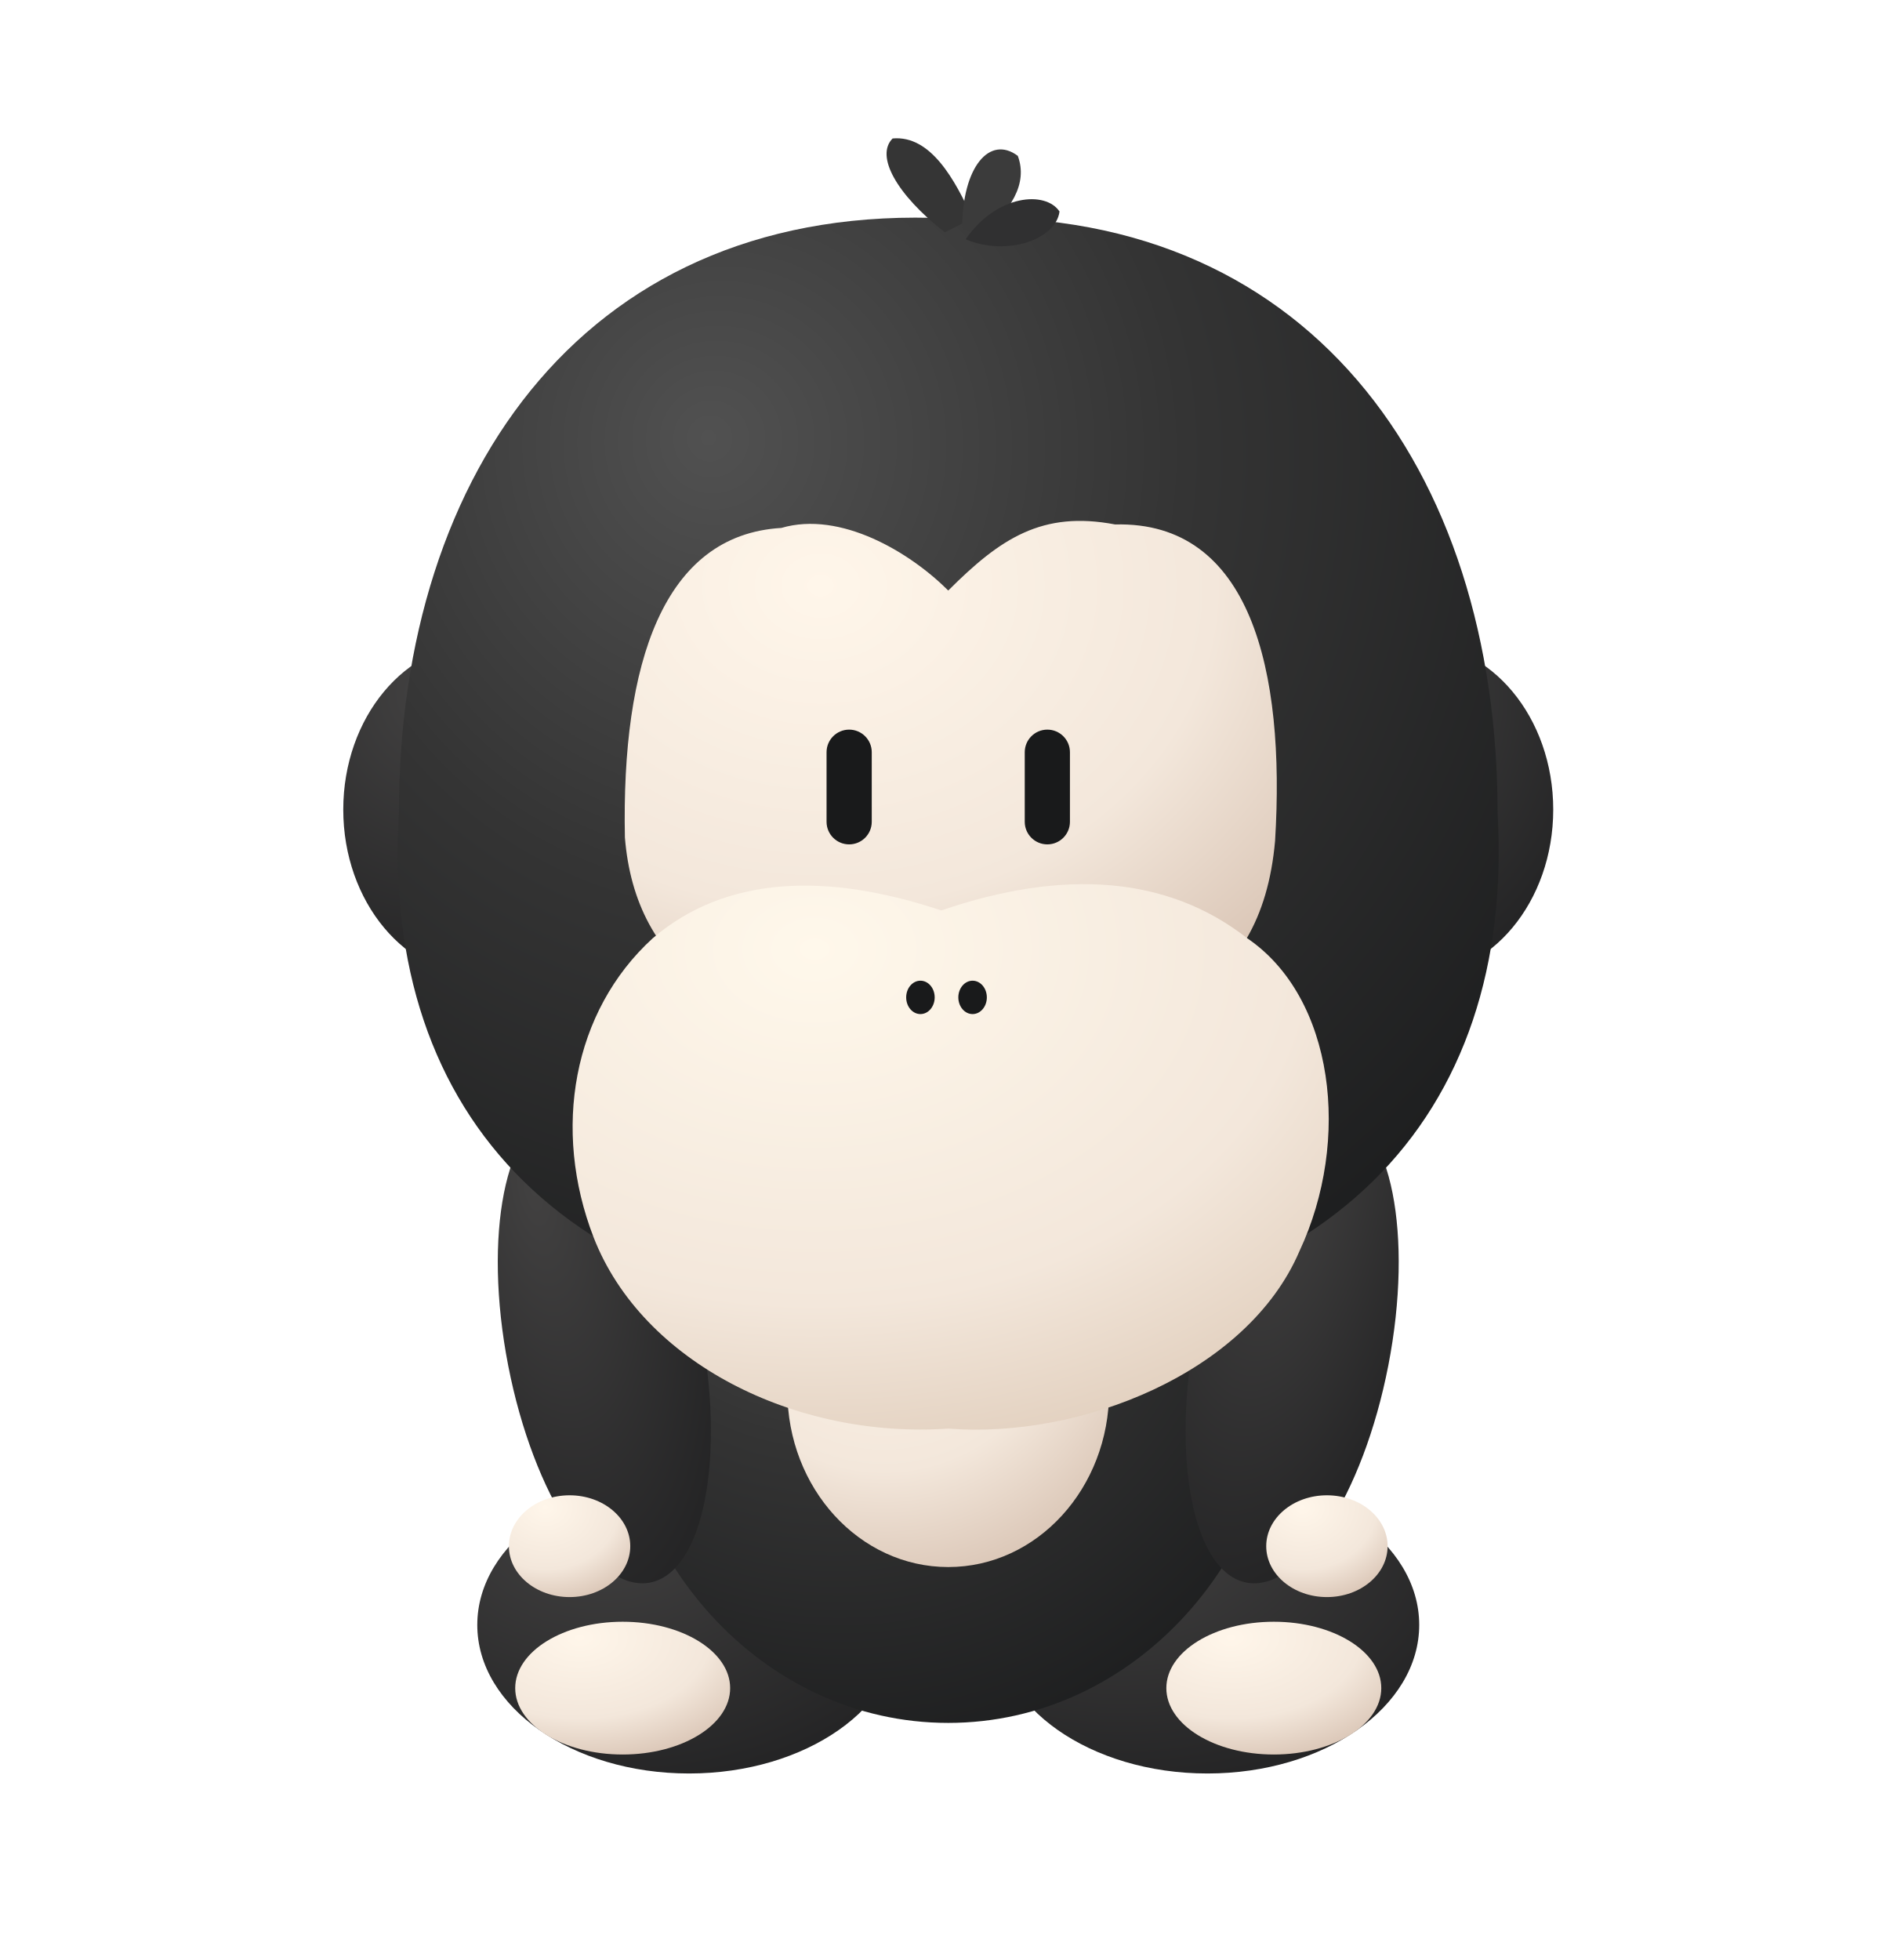
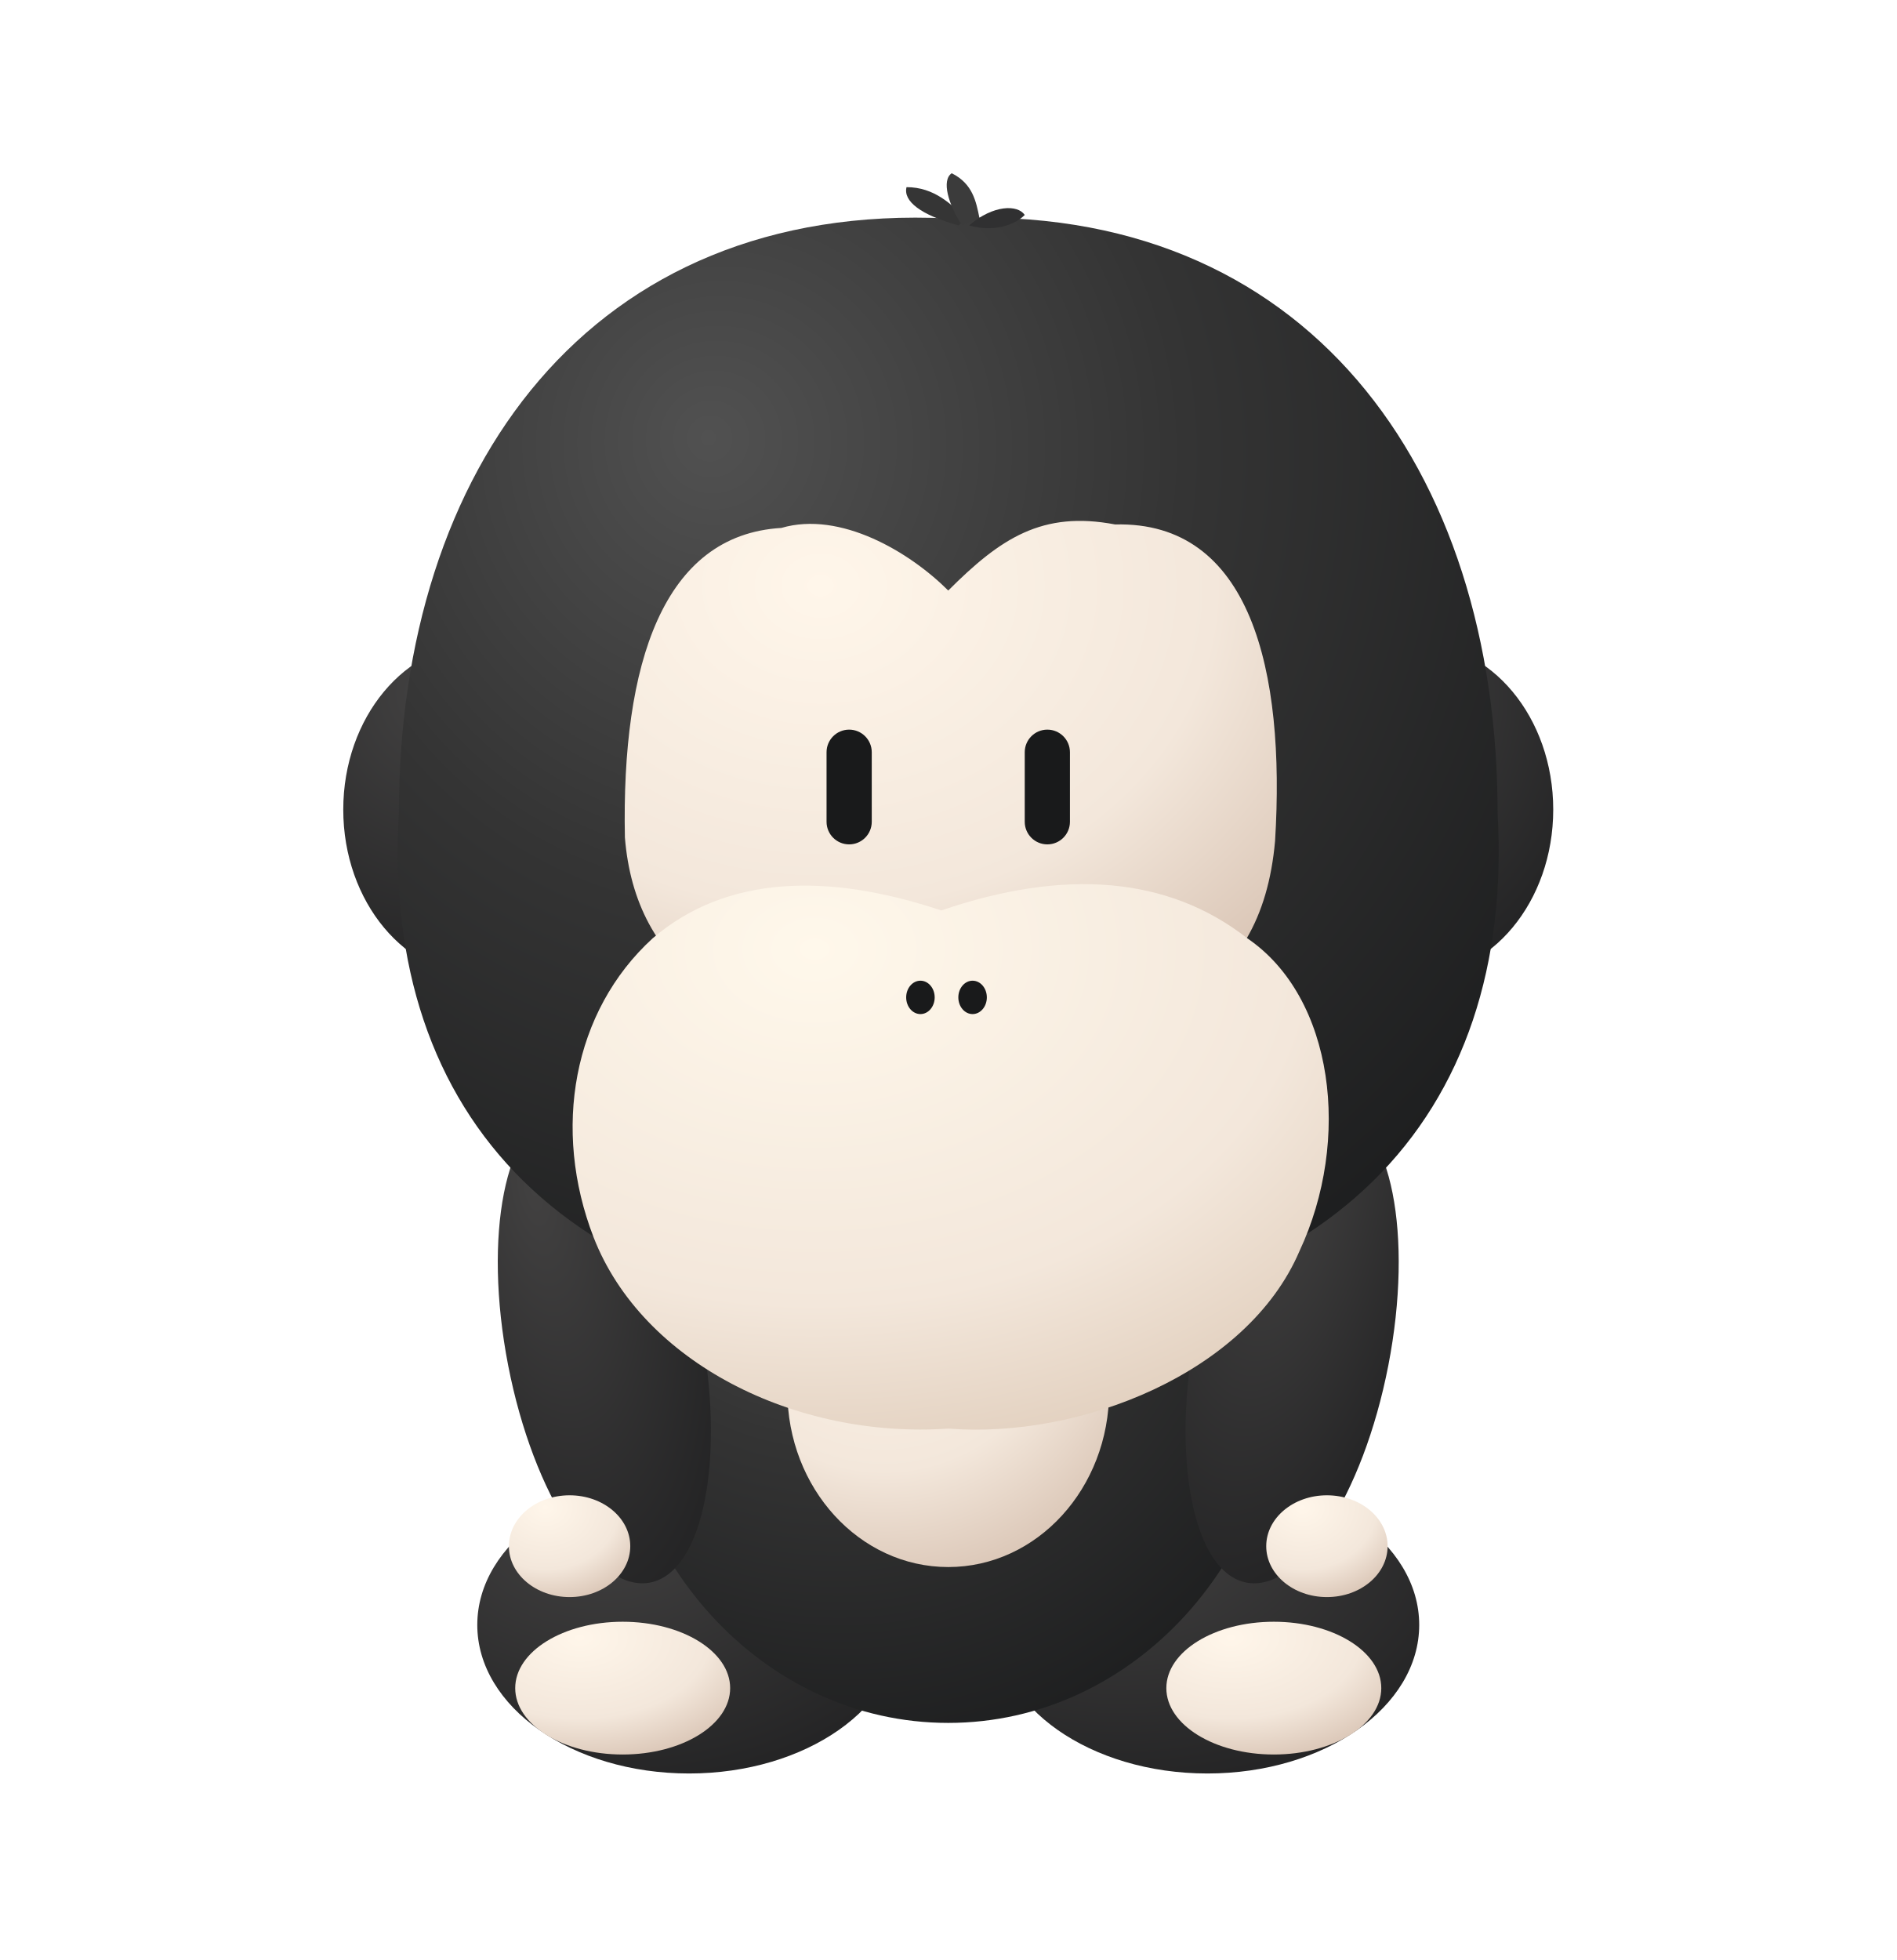
<svg xmlns="http://www.w3.org/2000/svg" viewBox="0 0 600 620" width="600" height="620" aria-label="릴라 아기 릴라" data-level="1" data-role="lila-layered-artwork">
  <defs>
    <radialGradient id="furGrad" cx="36%" cy="23%" r="89%" fx="28%" fy="20%">
      <stop offset="0%" stop-color="#515151" />
      <stop offset="45%" stop-color="#343434" />
      <stop offset="100%" stop-color="#1B1C1D" />
    </radialGradient>
    <radialGradient id="furDark" cx="30%" cy="15%" r="98%">
      <stop offset="0%" stop-color="#424141" />
      <stop offset="100%" stop-color="#222223" />
    </radialGradient>
    <radialGradient id="skinGrad" cx="30%" cy="12%" r="98%">
      <stop offset="0%" stop-color="#FFF6EA" />
      <stop offset="62%" stop-color="#F3E7DB" />
      <stop offset="100%" stop-color="#D8C3B3" />
    </radialGradient>
    <radialGradient id="skinMuzzle" cx="32%" cy="12%" r="100%">
      <stop offset="0%" stop-color="#FFF8EB" />
      <stop offset="65%" stop-color="#F3E7DB" />
      <stop offset="100%" stop-color="#DFCCBA" />
    </radialGradient>
    <linearGradient id="gold" x1="0%" y1="0%" x2="100%" y2="100%">
      <stop offset="0%" stop-color="#FFE6A7" />
      <stop offset="45%" stop-color="#E4AE50" />
      <stop offset="100%" stop-color="#B27B2B" />
    </linearGradient>
    <linearGradient id="capeRed" x1="0%" y1="0%" x2="100%" y2="100%">
      <stop offset="0%" stop-color="#C84943" />
      <stop offset="100%" stop-color="#8C2424" />
    </linearGradient>
  </defs>
  <g id="character_root">
    <g id="leg_left" data-pivot="230,461">
      <ellipse cx="218" cy="514" rx="67" ry="47" fill="url(#furDark)" />
    </g>
    <g id="leg_right" data-pivot="370,461">
      <ellipse cx="382" cy="514" rx="67" ry="47" fill="url(#furDark)" />
    </g>
    <g id="foot_left" data-pivot="218,530">
      <ellipse cx="197" cy="534" rx="34" ry="21" fill="url(#skinGrad)" />
    </g>
    <g id="foot_right" data-pivot="382,530">
      <ellipse cx="403" cy="534" rx="34" ry="21" fill="url(#skinGrad)" />
    </g>
    <g id="body_torso">
      <ellipse cx="300" cy="429" rx="106" ry="116" fill="url(#furGrad)" />
    </g>
    <g id="belly_skin">
      <ellipse cx="300" cy="440" rx="50.9" ry="55.7" fill="url(#skinGrad)" />
    </g>
    <g id="arm_left" data-pivot="191.2,359">
      <ellipse cx="191.2" cy="426" rx="31" ry="76" transform="rotate(-11 191.2 426)" fill="url(#furDark)" />
      <ellipse cx="180.2" cy="489.1" rx="19.2" ry="16.1" fill="url(#skinGrad)" />
    </g>
    <g id="arm_right" data-pivot="408.8,359">
      <ellipse cx="408.8" cy="426" rx="31" ry="76" transform="rotate(11 408.8 426)" fill="url(#furDark)" />
      <ellipse cx="419.8" cy="489.1" rx="19.2" ry="16.1" fill="url(#skinGrad)" />
    </g>
    <g id="head_group" transform="translate(300 222) scale(1.1) translate(-300 -187)">
      <g id="ear_left">
        <ellipse cx="166" cy="218" rx="40" ry="48" fill="url(#furDark)" />
        <ellipse cx="166" cy="220" rx="19" ry="27" fill="#2A2A2A" />
      </g>
      <g id="ear_right">
        <ellipse cx="434" cy="218" rx="40" ry="48" fill="url(#furDark)" />
        <ellipse cx="434" cy="220" rx="19" ry="27" fill="#2A2A2A" />
      </g>
      <g id="head_skull">
        <path d="M300 48 C197 43 142 120 142 219 C137 306 190 365 300 367 C410 365 463 306 458 219 C458 120 403 43 300 48Z" fill="url(#furGrad)" />
      </g>
-       <g id="tuft_A" aria-label="짧게 옆으로 누운 3가닥 잔털">
-         <path d="M299 52 C285 41 279 30 284 25 C295 24 302 37 307 48Z" fill="#353535" />
-         <path d="M304 51 C304 33 312 24 320 30 C323 38 318 46 309 53Z" fill="#3B3B3B" />
-         <path d="M305 54 C314 41 328 40 332 46 C331 54 317 59 305 54Z" fill="#303031" />
+       <g id="tuft_A" aria-label="머리에 붙어 짧게 누운 세 가닥 잔털">
+         <path d="M303 50 C292 47 287 43 288 39 C296 39 301 44 305 48Z" fill="#353535" />
+         <path d="M304 50 C300 44 298 37 301 35 C307 38 308 43 309 48Z" fill="#3B3B3B" />
+         <path d="M306 50 C313 44 320 44 322 47 C319 50 313 52 306 50Z" fill="#303031" />
      </g>
      <g id="forehead_skin">
        <path d="M207 226 C206 176 218 139 252 137 C269 132 289 144 300 155 C315 140 327 132 348 136 C387 135 397 178 394 227 C390 272 358 285 301 288 C237 285 210 263 207 226Z" fill="url(#skinGrad)" />
      </g>
      <g id="muzzle_skin">
        <path d="M215 255 C236 237 265 236 298 247 C333 235 363 237 386 255 C411 272 416 313 401 345 C386 380 338 399 300 396 C256 399 212 377 198 341 C186 310 192 276 215 255Z" fill="url(#skinMuzzle)" />
      </g>
      <g id="eye_left">
        <rect x="265" y="195" width="13" height="33" rx="6.5" fill="#191A1B" />
      </g>
      <g id="eye_right">
        <rect x="322" y="195" width="13" height="33" rx="6.5" fill="#191A1B" />
      </g>
      <g id="nostril_left">
        <ellipse cx="292" cy="272" rx="4.1" ry="4.8" fill="#191A1B" />
      </g>
      <g id="nostril_right">
        <ellipse cx="307" cy="272" rx="4.1" ry="4.8" fill="#191A1B" />
      </g>
    </g>
  </g>
</svg>
